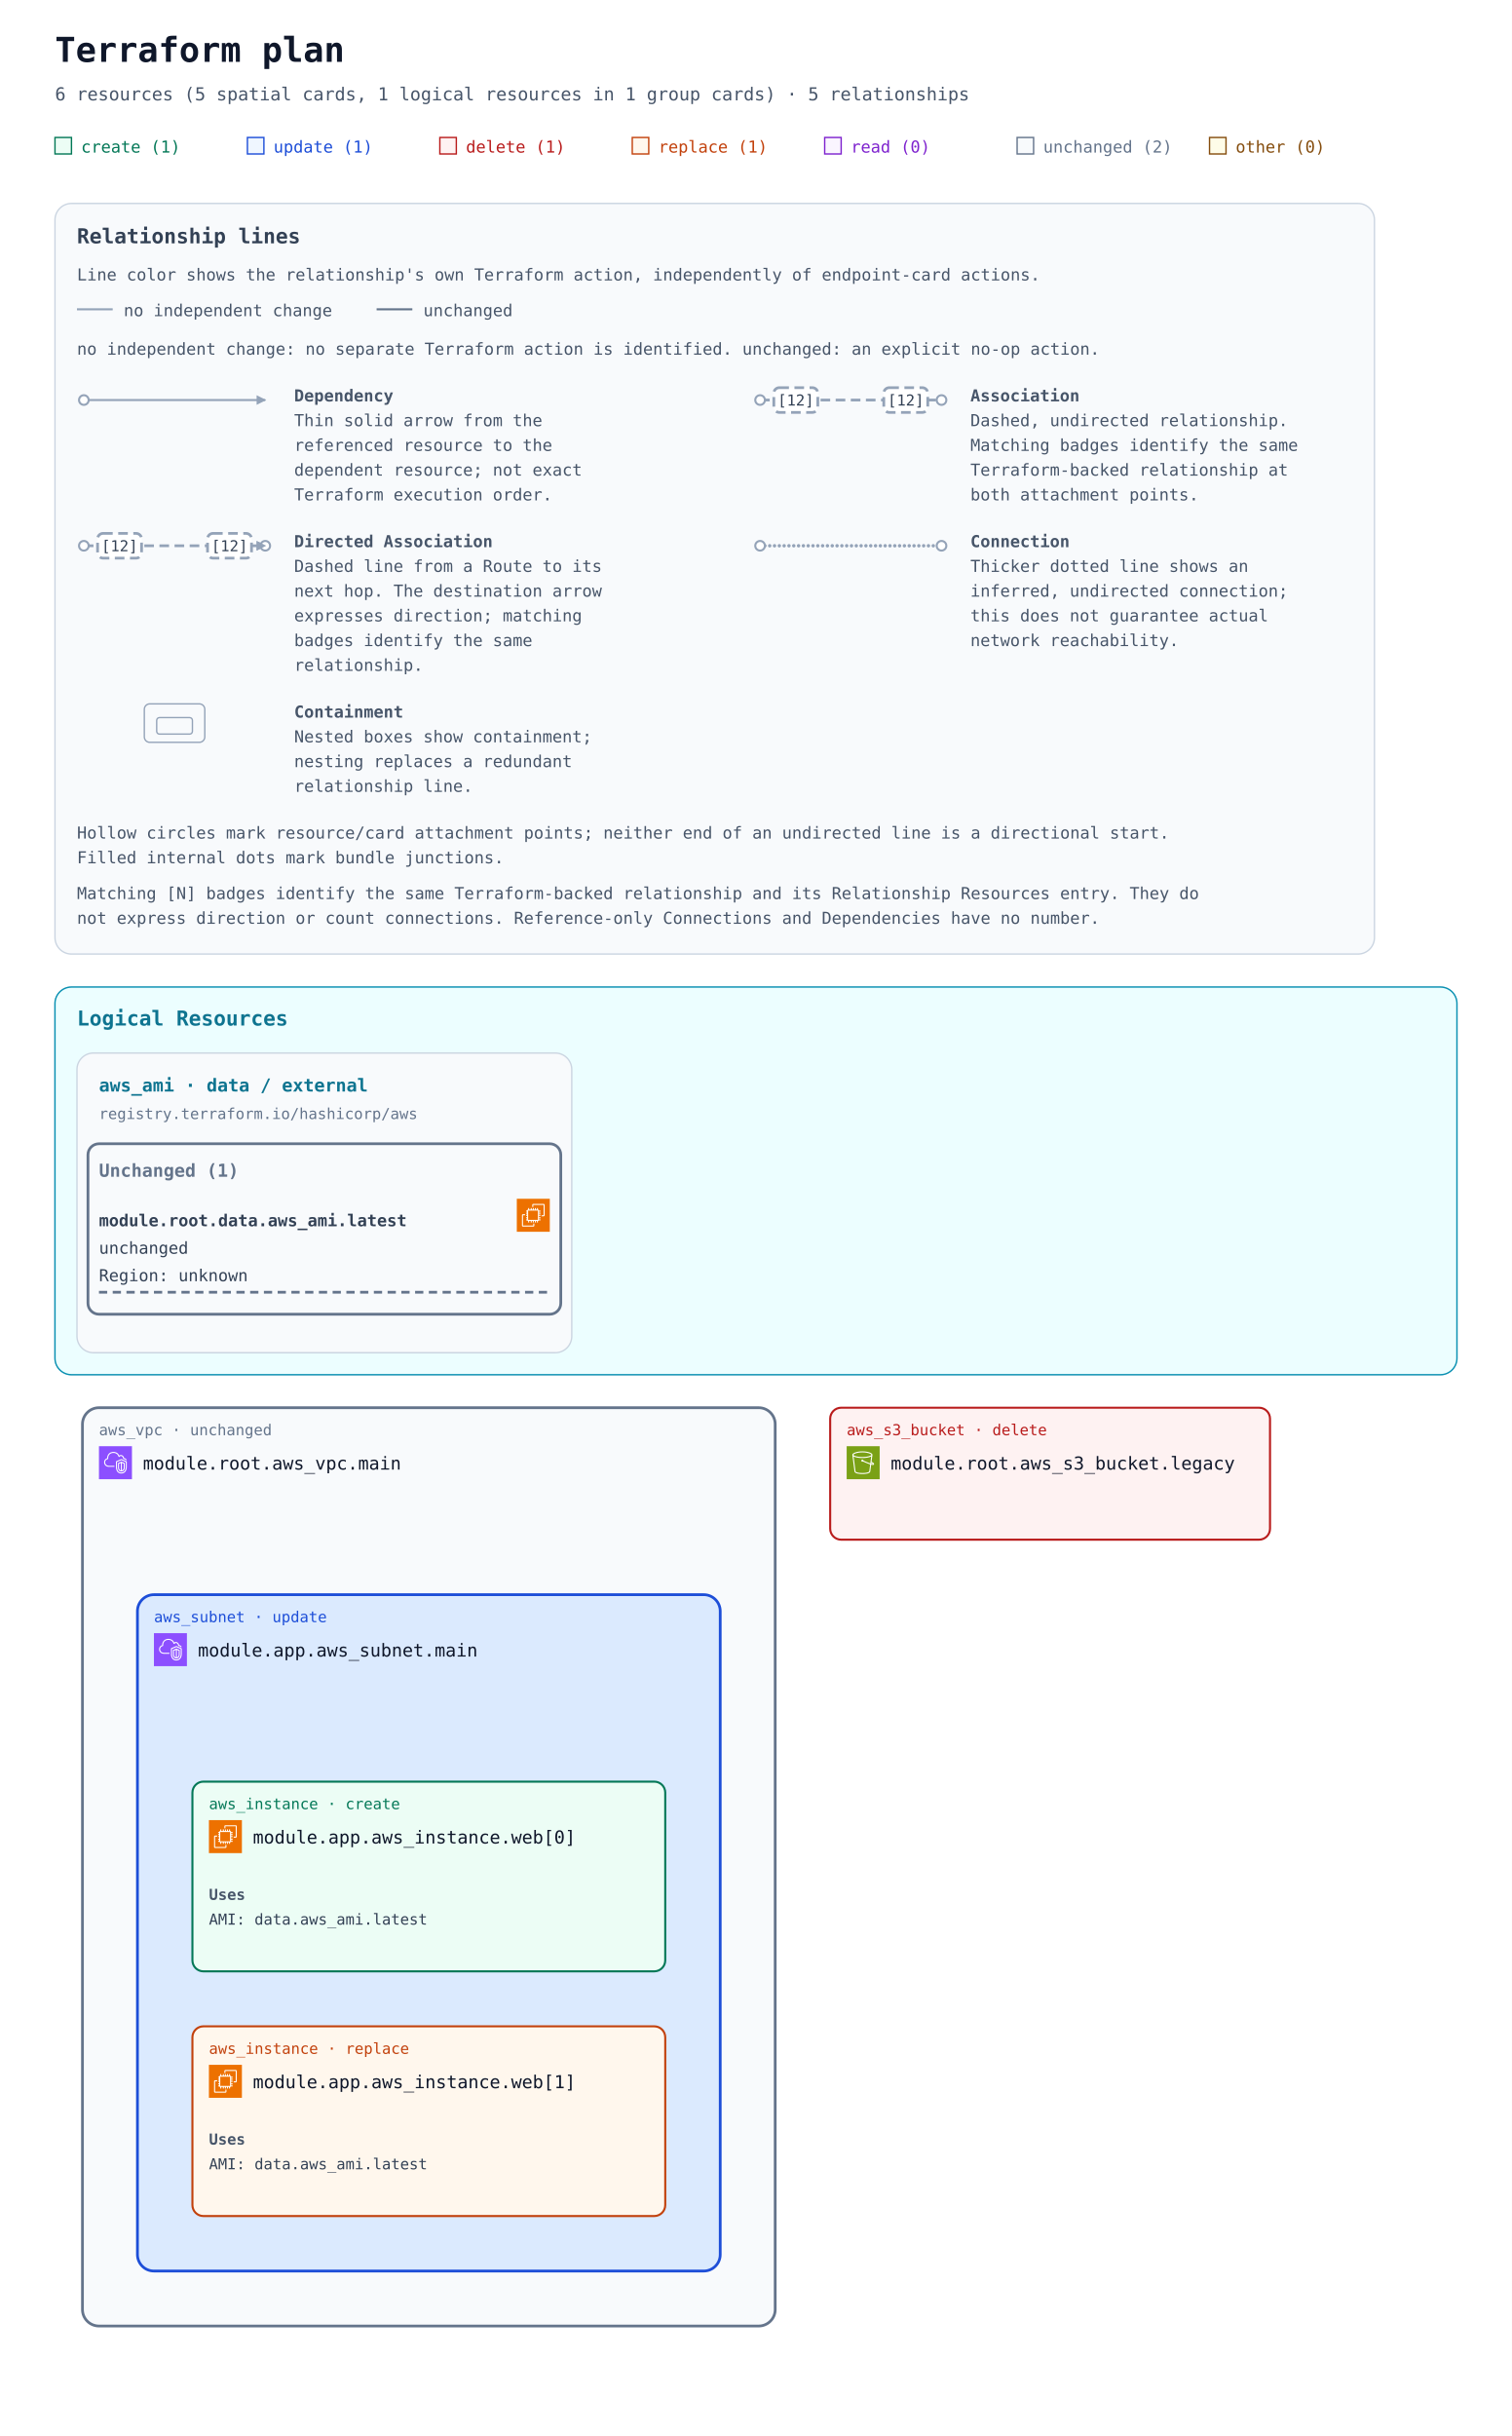
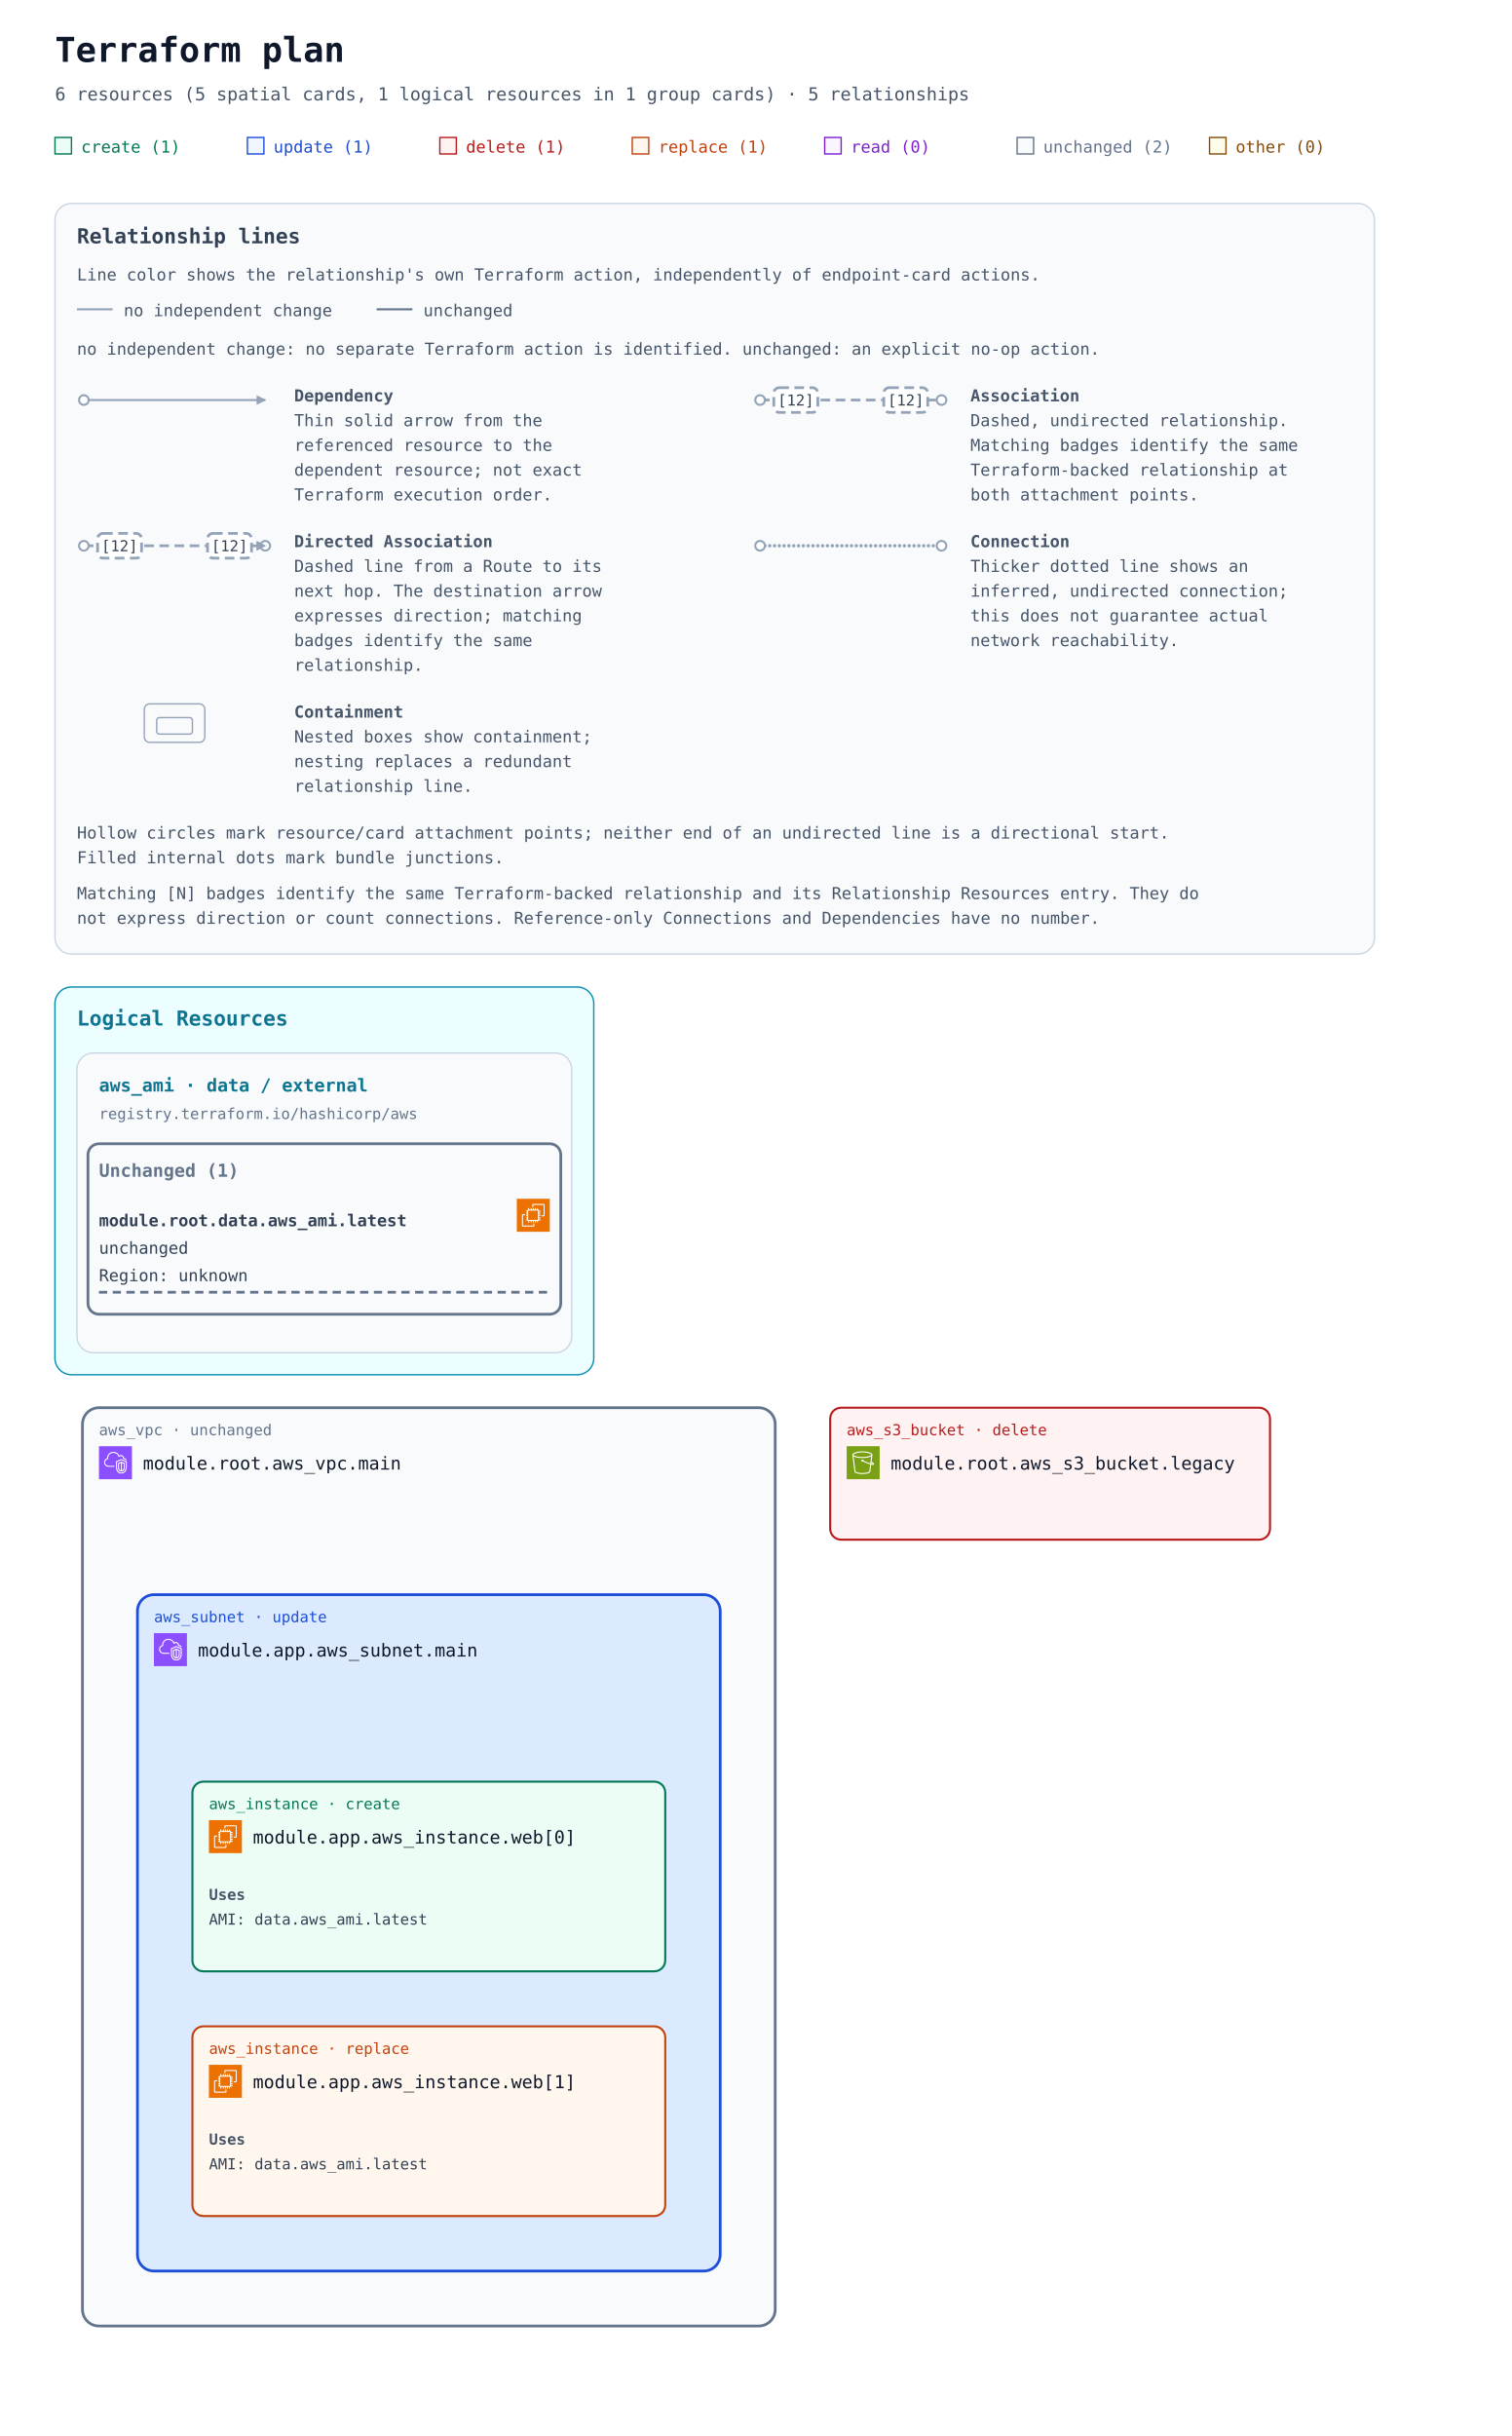
<svg xmlns="http://www.w3.org/2000/svg" width="1100" height="1772" viewBox="0 0 1100 1772" role="img" aria-labelledby="title description">
  <defs>
    <marker id="arrow" viewBox="0 0 10 10" refX="9" refY="5" markerWidth="7" markerHeight="7" markerUnits="userSpaceOnUse" orient="auto-start-reverse">
      <path d="M 0 0 L 10 5 L 0 10 z" fill="#94a3b8" />
    </marker>
    <symbol id="planorama-icon-aws-ec2" viewBox="0 0 64 64">
      <g>
        <g id="planorama-icon-aws-ec2-local-49636f6e2d4172636869746563747572652f34382f417263685f416d617a6f6e2d4543325f3438" stroke="none" stroke-width="1" fill="none" fill-rule="evenodd">
          <g id="planorama-icon-aws-ec2-local-49636f6e2d4172636869746563747572652d42472f34382f436f6d70757465" fill="#ED7100">
            <rect id="planorama-icon-aws-ec2-local-52656374616e676c65" x="0" y="0" width="64" height="64" />
          </g>
          <path d="M22,41 L41,41 L41,23 L22,23 L22,41 Z M43,23 L46,23 L46,25 L43,25 L43,27 L46,27 L46,29 L43,29 L43,31 L46,31 L46,33 L43,33 L43,36 L46,36 L46,38 L43,38 L43,40 L46,40 L46,42 L42.863,42 C42.608,42.587 42.023,43 41.344,43 L41,43 L41,46 L39,46 L39,43 L37,43 L37,46 L35,46 L35,43 L33,43 L33,46 L31,46 L31,43 L29,43 L29,46 L27,46 L27,43 L24,43 L24,46 L22,46 L22,43 L21.656,43 C20.977,43 20.392,42.587 20.137,42 L18,42 L18,40 L20,40 L20,38 L18,38 L18,36 L20,36 L20,33 L18,33 L18,31 L20,31 L20,29 L18,29 L18,27 L20,27 L20,25 L18,25 L18,23 L20,23 L20,22.656 C20,21.743 20.743,21 21.656,21 L22,21 L22,18 L24,18 L24,21 L27,21 L27,18 L29,18 L29,21 L31,21 L31,18 L33,18 L33,21 L35,21 L35,18 L37,18 L37,21 L39,21 L39,18 L41,18 L41,21 L41.344,21 C42.257,21 43,21.743 43,22.656 L43,23 Z M32,52 L12,52 L12,32 L16,32 L16,30 L11.843,30 C10.826,30 10,30.827 10,31.843 L10,52.157 C10,53.173 10.826,54 11.843,54 L32.157,54 C33.174,54 34,53.173 34,52.157 L34,48 L32,48 L32,52 Z M54,11.843 L54,32.157 C54,33.173 53.174,34 52.157,34 L48,34 L48,32 L52,32 L52,12 L32,12 L32,16 L30,16 L30,11.843 C30,10.827 30.826,10 31.843,10 L52.157,10 C53.174,10 54,10.827 54,11.843 L54,11.843 Z" id="planorama-icon-aws-ec2-local-416d617a6f6e2d4543325f49636f6e5f34385f5371756964" fill="#FFFFFF" />
        </g>
      </g>
    </symbol>
    <symbol id="planorama-icon-aws-s3" viewBox="0 0 64 64">
      <g>
        <g id="planorama-icon-aws-s3-local-49636f6e2d4172636869746563747572652f34382f417263685f416d617a6f6e2d53696d706c652d53746f726167652d536572766963655f3438" stroke="none" stroke-width="1" fill="none" fill-rule="evenodd">
          <g id="planorama-icon-aws-s3-local-49636f6e2d4172636869746563747572652d42472f34382f53746f72616765" fill="#7AA116">
            <rect id="planorama-icon-aws-s3-local-52656374616e676c65" x="0" y="0" width="64" height="64" />
          </g>
          <g id="planorama-icon-aws-s3-local-49636f6e2d536572766963652f34382f416d617a6f6e2d53696d706c652d53746f726167652d536572766963655f3438" transform="translate(10.9998, 10.0002)" fill="#FFFFFF">
            <path d="M36.759,23.948 L36.993,22.131 C39.166,23.385 39.842,24.121 40.037,24.424 C39.713,24.485 38.832,24.509 36.759,23.948 L36.759,23.948 Z M19.5,11 C9.125,11 2.382,8.488 2,6.696 L2,6.511 C2.349,5.392 8.14,2 19.5,2 C30.84,2 36.632,5.381 37,6.505 L37,6.616 C36.724,8.446 29.961,11 19.5,11 L19.5,11 Z M34.818,23.362 C30.053,21.797 23.912,18.979 21.594,17.888 C21.535,16.786 20.628,15.906 19.512,15.906 C18.358,15.906 17.418,16.845 17.418,18 C17.418,19.154 18.358,20.094 19.512,20.094 C19.969,20.094 20.389,19.942 20.733,19.693 C23.132,20.822 29.619,23.798 34.558,25.38 L32.837,38.724 C32.583,40.352 27.919,42 19.497,42 C11.072,42 6.405,40.352 6.155,38.751 L2.435,9.814 C5.945,11.915 12.749,13 19.5,13 C26.25,13 33.054,11.915 36.565,9.815 L34.818,23.362 Z M39,6.5 C39,3.431 30.661,0 19.5,0 C8.339,0 -3.55271368e-15,3.431 -3.55271368e-15,6.5 L-3.55271368e-15,7.043 L4.174,39.033 C4.875,43.516 15.123,44 19.497,44 C23.869,44 34.113,43.516 34.818,39.007 L36.501,25.947 C37.778,26.279 38.812,26.456 39.616,26.455 C40.606,26.455 41.273,26.203 41.697,25.697 C42.047,25.281 42.185,24.756 42.085,24.221 C41.857,23 40.403,21.712 37.37,20.044 L37.27,19.989 L39,7.044 L39,6.5 Z" id="planorama-icon-aws-s3-local-416d617a6f6e2d53696d706c652d53746f726167652d536572766963652d49636f6e5f34385f5371756964" />
          </g>
        </g>
      </g>
    </symbol>
    <symbol id="planorama-icon-aws-vpc" viewBox="0 0 64 64">
      <g>
        <g id="planorama-icon-aws-vpc-local-49636f6e2d4172636869746563747572652f34382f417263685f416d617a6f6e2d5669727475616c2d507269766174652d436c6f75645f3438" stroke="none" stroke-width="1" fill="none" fill-rule="evenodd">
          <g id="planorama-icon-aws-vpc-local-49636f6e2d4172636869746563747572652d42472f34382f4e6574776f726b696e672d436f6e74656e742d44656c6976657279" fill="#8C4FFF">
            <rect id="planorama-icon-aws-vpc-local-52656374616e676c65" x="0" y="0" width="64" height="64" />
          </g>
          <path d="M48,33.977 L44.499,32.508 L44.499,46.878 C47.906,46.147 47.998,42.181 48,41.995 L48,33.977 Z M42.499,46.923 L42.499,32.508 L39,33.977 L39,42.004 C39.008,42.466 39.183,46.339 42.499,46.923 L42.499,46.923 Z M43.112,30.082 C43.358,29.977 43.638,29.978 43.886,30.081 L49.387,32.39 C49.759,32.546 50,32.909 50,33.312 L50,42.004 C49.978,44.431 48.562,49.004 43.37,49.004 C38.393,49.004 37.026,44.432 37,42.015 L37,33.312 C37,32.909 37.241,32.546 37.613,32.39 L43.112,30.082 Z M52,30.792 L43.492,27.092 L35,30.668 L35,41.025 C34.999,41.09 34.963,46.009 37.807,48.894 C39.187,50.294 41.059,51.004 43.37,51.004 C51.808,51.004 51.996,41.425 52,41.018 L52,30.792 Z M54,30.136 L54,41.025 C53.973,45.173 51.716,53.004 43.37,53.004 C40.498,53.004 38.145,52.09 36.373,50.288 C32.941,46.797 32.996,41.243 33,41.008 L33,30.004 C33,29.602 33.241,29.238 33.612,29.082 L43.111,25.082 C43.363,24.976 43.647,24.978 43.897,25.087 L53.398,29.219 C53.764,29.378 54,29.738 54,30.136 L54,30.136 Z M19,38.004 L30,38.004 L30,40.004 L19,40.004 C14.216,40.004 10.271,36.483 10.02,31.988 C10.002,31.813 10,31.599 10,31.385 C10,26.086 13.654,24.038 15.919,23.278 C15.902,23.063 15.891,22.843 15.891,22.626 C15.891,18.039 18.658,13.701 22.621,12.079 C27.58,10.049 33.235,10.937 36.695,14.285 C37.718,15.282 38.604,16.596 39.343,18.206 C40.299,17.422 41.392,17.004 42.523,17.004 C45.234,17.004 48.281,19.296 48.9,23.062 C51.069,23.344 52.936,24.639 53.896,26.582 L52.104,27.469 C51.34,25.925 49.806,25.004 48,25.004 C47.471,25.004 47.033,24.591 47.002,24.063 C46.807,20.762 44.275,19.004 42.523,19.004 C41.55,19.004 40.582,19.574 39.797,20.608 C39.575,20.899 39.215,21.048 38.852,20.993 C38.49,20.938 38.187,20.691 38.062,20.348 C37.327,18.346 36.398,16.789 35.302,15.72 C32.406,12.917 27.615,12.196 23.379,13.93 C19.775,15.405 17.891,19.421 17.891,22.626 C17.891,23.026 17.947,23.503 17.993,23.886 C18.053,24.386 17.73,24.853 17.24,24.975 C15.283,25.459 12,26.937 12,31.385 C12,31.535 11.998,31.685 12.013,31.836 C12.209,35.312 15.276,38.004 19,38.004 L19,38.004 Z" id="planorama-icon-aws-vpc-local-416d617a6f6e2d5669727475616c2d507269766174652d436c6f75645f49636f6e5f34385f5371756964" fill="#FFFFFF" />
        </g>
      </g>
    </symbol>
  </defs>
  <rect width="100%" height="100%" fill="#ffffff" />
  <g font-family="ui-monospace, SFMono-Regular, Consolas, monospace">
    <text x="40" y="45" font-size="25" font-weight="700" fill="#0f172a">Terraform plan</text>
    <text x="40" y="73" font-size="13" fill="#475569">6 resources (5 spatial cards, 1 logical resources in 1 group cards) · 5 relationships</text>
    <rect x="40" y="100" width="12" height="12" fill="#ecfdf5" stroke="#047857" />
    <text x="59" y="111" font-size="12" fill="#047857">create (1)</text>
    <rect x="180" y="100" width="12" height="12" fill="#eff6ff" stroke="#1d4ed8" />
    <text x="199" y="111" font-size="12" fill="#1d4ed8">update (1)</text>
    <rect x="320" y="100" width="12" height="12" fill="#fef2f2" stroke="#b91c1c" />
    <text x="339" y="111" font-size="12" fill="#b91c1c">delete (1)</text>
    <rect x="460" y="100" width="12" height="12" fill="#fff7ed" stroke="#c2410c" />
    <text x="479" y="111" font-size="12" fill="#c2410c">replace (1)</text>
    <rect x="600" y="100" width="12" height="12" fill="#faf5ff" stroke="#7e22ce" />
    <text x="619" y="111" font-size="12" fill="#7e22ce">read (0)</text>
    <rect x="740" y="100" width="12" height="12" fill="#f8fafc" stroke="#64748b" />
    <text x="759" y="111" font-size="12" fill="#64748b">unchanged (2)</text>
    <rect x="880" y="100" width="12" height="12" fill="#fefce8" stroke="#854d0e" />
    <text x="899" y="111" font-size="12" fill="#854d0e">other (0)</text>
    <g id="relationship-legend" font-size="12" fill="#475569" transform="translate(40 148)">
      <rect width="960" height="546" rx="12" fill="#f8fafc" stroke="#cbd5e1" />
      <text x="16" y="29" font-size="15" font-weight="700" fill="#334155">Relationship lines</text>
      <text x="16" y="56">Line color shows the relationship's own Terraform action, independently of endpoint-card actions.</text>
      <path data-legend-action="none" d="M 16 77 H 42" fill="none" stroke="#94a3b8" stroke-width="1.5" />
      <text x="50" y="82">no independent change</text>
      <path data-legend-action="unchanged" d="M 234 77 H 260" fill="none" stroke="#64748b" stroke-width="1.5" />
      <text x="268" y="82">unchanged</text>
      <text x="16" y="110">no independent change: no separate Terraform action is identified. unchanged: an explicit no-op action.</text>
      <g data-legend-entry="dependency" transform="translate(0 132)">
        <g data-legend-sample="dependency">
          <path data-legend-kind="dependency" data-directionality="directed" d="M 21 11 H 153" fill="none" stroke="#94a3b8" stroke-width="1.5" marker-end="url(#arrow)" />
          <circle data-legend-endpoint="source" cx="21" cy="11" r="3.5" fill="#ffffff" stroke="#94a3b8" stroke-width="1.5" />
        </g>
        <text x="174" y="12" font-weight="700">Dependency</text>
        <text x="174" y="30">Thin solid arrow from the</text>
        <text x="174" y="48">referenced resource to the</text>
        <text x="174" y="66">dependent resource; not exact</text>
        <text x="174" y="84">Terraform execution order.</text>
      </g>
      <g data-legend-entry="association" transform="translate(492 132)">
        <g data-legend-sample="association">
          <path data-legend-kind="association" data-directionality="undirected" d="M 21 11 H 153" fill="none" stroke="#94a3b8" stroke-width="2" stroke-dasharray="7 4" />
          <circle data-legend-endpoint="source" cx="21" cy="11" r="3.5" fill="#ffffff" stroke="#94a3b8" stroke-width="1.5" />
          <circle data-legend-endpoint="target" cx="153" cy="11" r="3.5" fill="#ffffff" stroke="#94a3b8" stroke-width="1.5" />
          <g data-legend-badge="source">
            <rect x="31" y="2" width="32" height="18" rx="4" fill="#ffffff" stroke="#94a3b8" stroke-width="2" stroke-dasharray="7 4" />
            <text x="47" y="15" text-anchor="middle" font-size="11" fill="#334155">[12]</text>
          </g>
          <g data-legend-badge="target">
            <rect x="111" y="2" width="32" height="18" rx="4" fill="#ffffff" stroke="#94a3b8" stroke-width="2" stroke-dasharray="7 4" />
            <text x="127" y="15" text-anchor="middle" font-size="11" fill="#334155">[12]</text>
          </g>
        </g>
        <text x="174" y="12" font-weight="700">Association</text>
        <text x="174" y="30">Dashed, undirected relationship.</text>
        <text x="174" y="48">Matching badges identify the same</text>
        <text x="174" y="66">Terraform-backed relationship at</text>
        <text x="174" y="84">both attachment points.</text>
      </g>
      <g data-legend-entry="directed-association" transform="translate(0 238)">
        <g data-legend-sample="directed-association">
          <path data-legend-kind="directed-association" data-directionality="directed" d="M 21 11 H 153" fill="none" stroke="#94a3b8" stroke-width="2" stroke-dasharray="7 4" marker-end="url(#arrow)" />
          <circle data-legend-endpoint="source" cx="21" cy="11" r="3.5" fill="#ffffff" stroke="#94a3b8" stroke-width="1.5" />
          <circle data-legend-endpoint="target" cx="153" cy="11" r="3.5" fill="#ffffff" stroke="#94a3b8" stroke-width="1.5" />
          <path data-legend-arrow="true" d="M 146.7 7.5 L 153.7 11 L 146.7 14.5 Z" fill="#94a3b8" />
          <g data-legend-badge="source">
            <rect x="31" y="2" width="32" height="18" rx="4" fill="#ffffff" stroke="#94a3b8" stroke-width="2" stroke-dasharray="7 4" />
            <text x="47" y="15" text-anchor="middle" font-size="11" fill="#334155">[12]</text>
          </g>
          <g data-legend-badge="target">
            <rect x="111" y="2" width="32" height="18" rx="4" fill="#ffffff" stroke="#94a3b8" stroke-width="2" stroke-dasharray="7 4" />
            <text x="127" y="15" text-anchor="middle" font-size="11" fill="#334155">[12]</text>
          </g>
        </g>
        <text x="174" y="12" font-weight="700">Directed Association</text>
        <text x="174" y="30">Dashed line from a Route to its</text>
        <text x="174" y="48">next hop. The destination arrow</text>
        <text x="174" y="66">expresses direction; matching</text>
        <text x="174" y="84">badges identify the same</text>
        <text x="174" y="102">relationship.</text>
      </g>
      <g data-legend-entry="connection" transform="translate(492 238)">
        <g data-legend-sample="connection">
          <path data-legend-kind="connection" data-directionality="undirected" d="M 21 11 H 153" fill="none" stroke="#94a3b8" stroke-width="2.5" stroke-dasharray="0 3.5" stroke-linecap="round" />
          <circle data-legend-endpoint="source" cx="21" cy="11" r="3.5" fill="#ffffff" stroke="#94a3b8" stroke-width="1.5" />
          <circle data-legend-endpoint="target" cx="153" cy="11" r="3.5" fill="#ffffff" stroke="#94a3b8" stroke-width="1.5" />
        </g>
        <text x="174" y="12" font-weight="700">Connection</text>
        <text x="174" y="30">Thicker dotted line shows an</text>
        <text x="174" y="48">inferred, undirected connection;</text>
        <text x="174" y="66">this does not guarantee actual</text>
        <text x="174" y="84">network reachability.</text>
      </g>
      <g data-legend-entry="containment" transform="translate(0 362)">
        <g data-legend-sample="containment">
          <g data-legend-kind="containment" fill="none" stroke="#94a3b8">
            <rect x="65" y="2" width="44" height="28" rx="4" />
            <rect x="74" y="12" width="26" height="12" rx="2" />
          </g>
        </g>
        <text x="174" y="12" font-weight="700">Containment</text>
        <text x="174" y="30">Nested boxes show containment;</text>
        <text x="174" y="48">nesting replaces a redundant</text>
        <text x="174" y="66">relationship line.</text>
      </g>
      <text x="16" y="462">Hollow circles mark resource/card attachment points; neither end of an undirected line is a directional start.</text>
      <text x="16" y="480">Filled internal dots mark bundle junctions.</text>
      <text x="16" y="506">Matching [N] badges identify the same Terraform-backed relationship and its Relationship Resources entry. They do</text>
      <text x="16" y="524">not express direction or count connections. Reference-only Connections and Dependencies have no number.</text>
    </g>
    <g transform="translate(0 558)">
      <g data-annotation-area="true">
        <g data-annotation-card="true" transform="translate(40 160)">
-           <rect width="1020" height="282" rx="12" fill="#f8fafc" stroke="#cbd5e1" />
+           <rect width="392" height="282" rx="12" fill="#f8fafc" stroke="#cbd5e1" />
          <g data-annotation-section="Logical Resources">
-             <rect width="1020" height="282" rx="12" fill="#ecfeff" stroke="#0891b2" />
+             <rect width="392" height="282" rx="12" fill="#ecfeff" stroke="#0891b2" />
            <text x="16" y="28" font-size="15" font-weight="700" fill="#0e7490">Logical Resources</text>
            <g data-annotation-card="true" transform="translate(16 48)">
              <rect width="360" height="218" rx="12" fill="#f8fafc" stroke="#cbd5e1" />
              <g data-logical-group="true" data-provider-source="registry.terraform.io/hashicorp/aws" data-resource-type="aws_ami" data-mode="data">
                <text x="16" y="28" font-size="13" font-weight="700" fill="#0e7490">aws_ami · data / external</text>
                <text x="16" y="48" font-size="11" fill="#64748b">registry.terraform.io/hashicorp/aws</text>
                <g data-action-section="unchanged">
                  <rect x="8" y="66" width="344" height="124" rx="8" fill="none" stroke="#64748b" stroke-width="2" />
                  <text x="16" y="90" font-size="13" font-weight="700" fill="#64748b">Unchanged (1)</text>
                  <g id="resource-646174612e6177735f616d692e6c6174657374-current" data-architecture-id="terraform:646174612e6177735f616d692e6c6174657374-current" data-entity-kind="terraform" data-placement="logical" data-terraform-address="data.aws_ami.latest" data-qualified-address="module.root.data.aws_ami.latest" data-mode="data" transform="translate(0 98)" data-external="true">
                    <use href="#planorama-icon-aws-ec2" x="320" y="8" width="24" height="24" aria-hidden="true" />
                    <text x="16" y="28" font-size="12" fill="#334155" xml:space="preserve" font-weight="700">module.root.data.aws_ami.latest</text>
                    <text x="16" y="48" font-size="12" fill="#334155" xml:space="preserve">unchanged</text>
                    <text x="16" y="68" font-size="12" fill="#334155" xml:space="preserve">Region: unknown</text>
                    <line data-resource-underline="true" x1="16" y1="76" x2="344" y2="76" stroke="#64748b" stroke-width="2" stroke-dasharray="6 4" />
                  </g>
                </g>
              </g>
            </g>
          </g>
        </g>
      </g>
      <g data-architecture="true" transform="translate(0 306)">
        <g data-container="resource-6177735f7670632e6d61696e-current">
          <rect x="60" y="160" width="504" height="668" rx="12" fill="#f8fafc" stroke="#64748b" stroke-width="2" data-mode="managed" />
        </g>
        <g data-container="resource-6d6f64756c652e6170702e6177735f7375626e65742e6d61696e-current">
          <rect x="100" y="296" width="424" height="492" rx="12" fill="#dbeafe" stroke="#1d4ed8" stroke-width="2" data-mode="managed" />
        </g>
        <g data-edge-kind="containment" data-source="resource-6177735f7670632e6d61696e-current" data-target="resource-6d6f64756c652e6170702e6177735f7375626e65742e6d61696e-current" />
        <g data-edge-kind="dependency" data-source="resource-646174612e6177735f616d692e6c6174657374-current" data-target="resource-6d6f64756c652e6170702e6177735f696e7374616e63652e7765625b305d-current" />
        <g data-edge-kind="dependency" data-source="resource-646174612e6177735f616d692e6c6174657374-current" data-target="resource-6d6f64756c652e6170702e6177735f696e7374616e63652e7765625b315d-current" />
        <g data-edge-kind="containment" data-source="resource-6d6f64756c652e6170702e6177735f7375626e65742e6d61696e-current" data-target="resource-6d6f64756c652e6170702e6177735f696e7374616e63652e7765625b305d-current" />
        <g data-edge-kind="containment" data-source="resource-6d6f64756c652e6170702e6177735f7375626e65742e6d61696e-current" data-target="resource-6d6f64756c652e6170702e6177735f696e7374616e63652e7765625b315d-current" />
        <g id="resource-6177735f73335f6275636b65742e6c6567616379-current" data-architecture-id="terraform:6177735f73335f6275636b65742e6c6567616379-current" data-qualified-address="module.root.aws_s3_bucket.legacy" data-terraform-address="aws_s3_bucket.legacy">
          <rect x="604" y="160" width="320" height="96" rx="8" fill="#fef2f2" stroke="#b91c1c" stroke-width="1.5" data-mode="managed" />
          <text x="616" y="180" font-size="11" fill="#b91c1c">aws_s3_bucket · delete</text>
          <use href="#planorama-icon-aws-s3" x="616" y="188" width="24" height="24" aria-hidden="true" />
          <text x="648" y="205" font-size="13" fill="#0f172a" xml:space="preserve">module.root.aws_s3_bucket.legacy</text>
          <text x="616" y="244" font-size="10" fill="#64748b" />
        </g>
        <g id="resource-6177735f7670632e6d61696e-current" data-architecture-id="terraform:6177735f7670632e6d61696e-current" data-qualified-address="module.root.aws_vpc.main" data-terraform-address="aws_vpc.main">
          <text x="72" y="180" font-size="11" fill="#64748b">aws_vpc · unchanged</text>
          <use href="#planorama-icon-aws-vpc" x="72" y="188" width="24" height="24" aria-hidden="true" />
          <text x="104" y="205" font-size="13" fill="#0f172a" xml:space="preserve">module.root.aws_vpc.main</text>
          <text x="72" y="244" font-size="10" fill="#64748b" />
        </g>
        <g id="resource-6d6f64756c652e6170702e6177735f696e7374616e63652e7765625b305d-current" data-architecture-id="terraform:6d6f64756c652e6170702e6177735f696e7374616e63652e7765625b305d-current" data-qualified-address="module.app.aws_instance.web[0]" data-terraform-address="module.app.aws_instance.web[0]">
          <rect x="140" y="432" width="344" height="138" rx="8" fill="#ecfdf5" stroke="#047857" stroke-width="1.5" data-mode="managed" />
          <text x="152" y="452" font-size="11" fill="#047857">aws_instance · create</text>
          <use href="#planorama-icon-aws-ec2" x="152" y="460" width="24" height="24" aria-hidden="true" />
          <text x="184" y="477" font-size="13" fill="#0f172a" xml:space="preserve">module.app.aws_instance.web[0]</text>
          <g data-resource-references="true">
            <text x="152" y="518" font-size="11" font-weight="700" fill="#475569">Uses</text>
            <a href="#resource-646174612e6177735f616d692e6c6174657374-current" data-reference-attribute="ami">
              <text x="152" y="536" font-size="11" fill="#334155" xml:space="preserve">AMI: data.aws_ami.latest</text>
            </a>
          </g>
          <text x="152" y="558" font-size="10" fill="#64748b" />
        </g>
        <g id="resource-6d6f64756c652e6170702e6177735f696e7374616e63652e7765625b315d-current" data-architecture-id="terraform:6d6f64756c652e6170702e6177735f696e7374616e63652e7765625b315d-current" data-qualified-address="module.app.aws_instance.web[1]" data-terraform-address="module.app.aws_instance.web[1]">
          <rect x="140" y="610" width="344" height="138" rx="8" fill="#fff7ed" stroke="#c2410c" stroke-width="1.5" data-mode="managed" />
          <text x="152" y="630" font-size="11" fill="#c2410c">aws_instance · replace</text>
          <use href="#planorama-icon-aws-ec2" x="152" y="638" width="24" height="24" aria-hidden="true" />
          <text x="184" y="655" font-size="13" fill="#0f172a" xml:space="preserve">module.app.aws_instance.web[1]</text>
          <g data-resource-references="true">
            <text x="152" y="696" font-size="11" font-weight="700" fill="#475569">Uses</text>
            <a href="#resource-646174612e6177735f616d692e6c6174657374-current" data-reference-attribute="ami">
              <text x="152" y="714" font-size="11" fill="#334155" xml:space="preserve">AMI: data.aws_ami.latest</text>
            </a>
          </g>
          <text x="152" y="736" font-size="10" fill="#64748b" />
        </g>
        <g id="resource-6d6f64756c652e6170702e6177735f7375626e65742e6d61696e-current" data-architecture-id="terraform:6d6f64756c652e6170702e6177735f7375626e65742e6d61696e-current" data-qualified-address="module.app.aws_subnet.main" data-terraform-address="module.app.aws_subnet.main">
          <text x="112" y="316" font-size="11" fill="#1d4ed8">aws_subnet · update</text>
          <use href="#planorama-icon-aws-vpc" x="112" y="324" width="24" height="24" aria-hidden="true" />
          <text x="144" y="341" font-size="13" fill="#0f172a" xml:space="preserve">module.app.aws_subnet.main</text>
          <text x="112" y="380" font-size="10" fill="#64748b" />
        </g>
      </g>
    </g>
  </g>
</svg>
